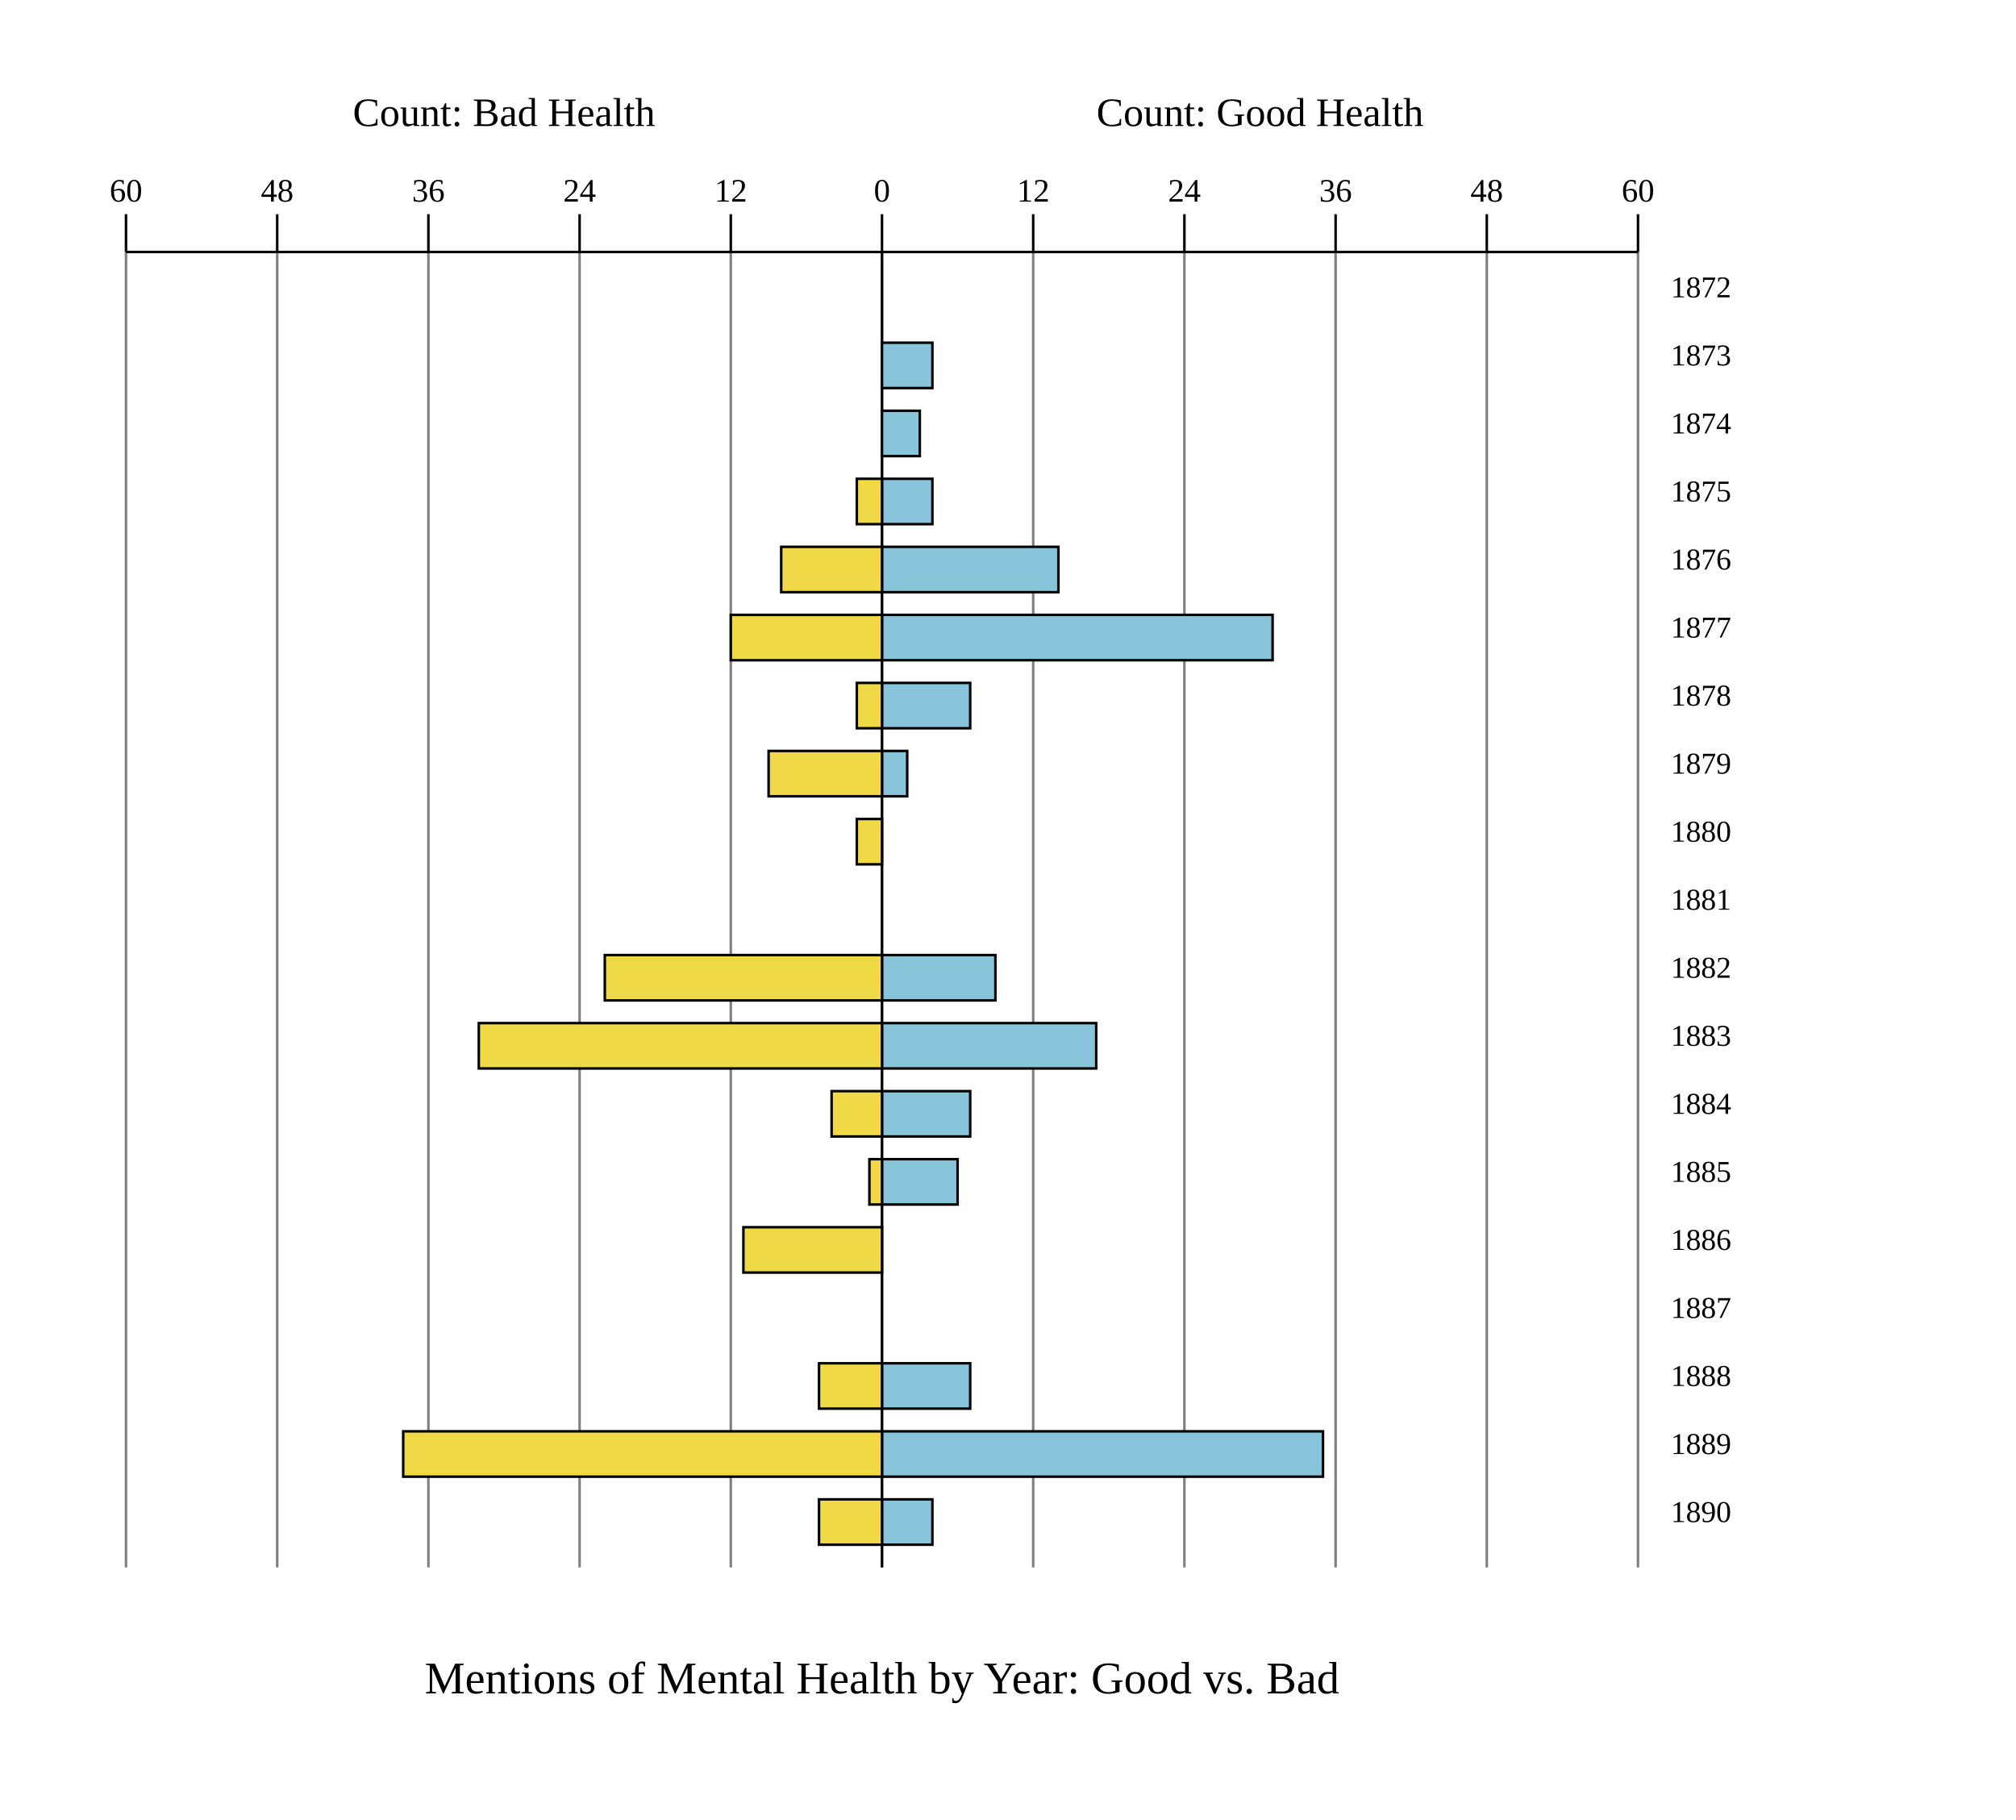
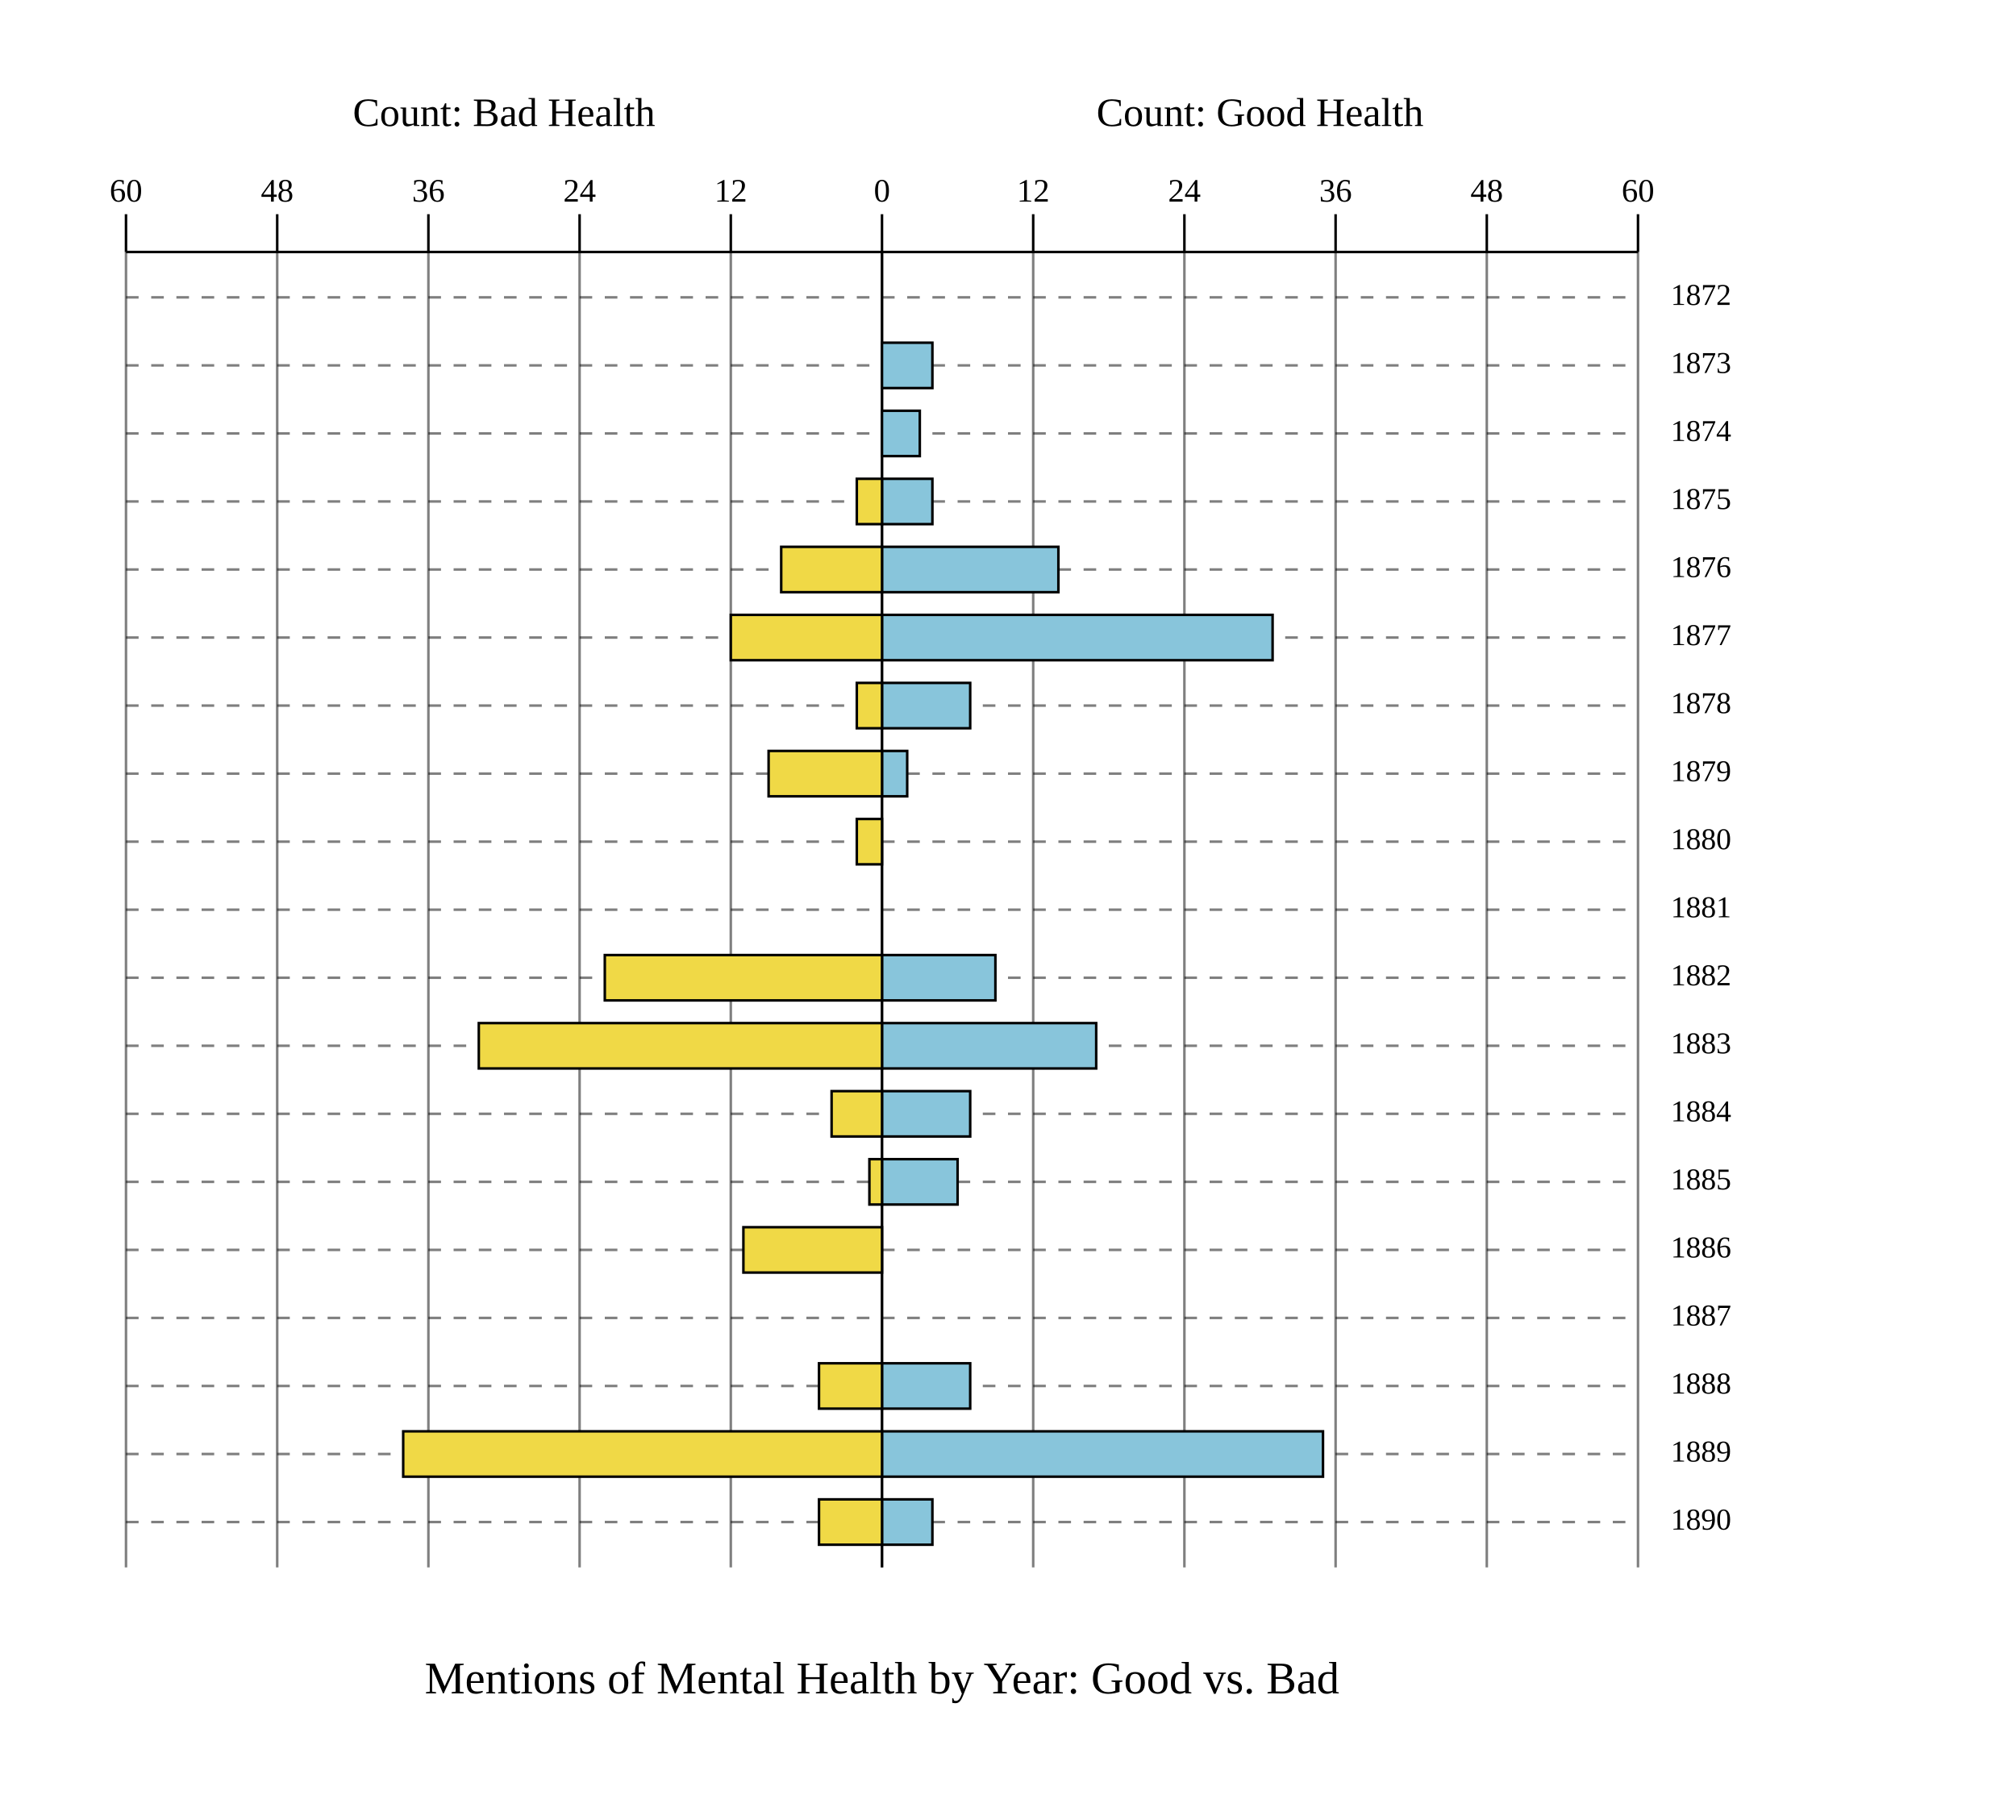
<svg xmlns="http://www.w3.org/2000/svg" height="722" width="800">
  <g transform="translate(350, 100)">
    <line x1="-300" x2="300" y1="0" y2="0" stroke="black" />
    <line x1="0" x2="0" y1="0" y2="522" stroke="black" />
    <text x="150" y="-50" font-size="16" text-anchor="middle" font-weight="300">Count: Good Health</text>
    <text x="-150" y="-50" font-size="16" text-anchor="middle" font-weight="300">Count: Bad Health</text>
    <text x="0" y="572" font-size="18" text-anchor="middle" font-weight="300">Mentions of Mental Health by Year: Good vs. Bad</text>
    <text y="-20" x="0" font-size="13" text-anchor="middle">0</text>
    <line y1="-15" y2="0" x1="0" x2="0" stroke="black" />
    <line y1="0" y2="522" x1="0" x2="0" stroke="black" opacity=".5" />
    <text y="-20" x="60" font-size="13" text-anchor="middle">12</text>
    <line y1="-15" y2="0" x1="60" x2="60" stroke="black" />
    <line y1="0" y2="522" x1="60" x2="60" stroke="black" opacity=".5" />
    <text y="-20" x="120" font-size="13" text-anchor="middle">24</text>
    <line y1="-15" y2="0" x1="120" x2="120" stroke="black" />
    <line y1="0" y2="522" x1="120" x2="120" stroke="black" opacity=".5" />
    <text y="-20" x="180" font-size="13" text-anchor="middle">36</text>
    <line y1="-15" y2="0" x1="180" x2="180" stroke="black" />
    <line y1="0" y2="522" x1="180" x2="180" stroke="black" opacity=".5" />
    <text y="-20" x="240" font-size="13" text-anchor="middle">48</text>
    <line y1="-15" y2="0" x1="240" x2="240" stroke="black" />
    <line y1="0" y2="522" x1="240" x2="240" stroke="black" opacity=".5" />
    <text y="-20" x="300" font-size="13" text-anchor="middle">60</text>
    <line y1="-15" y2="0" x1="300" x2="300" stroke="black" />
    <line y1="0" y2="522" x1="300" x2="300" stroke="black" opacity=".5" />
    <text y="-20" x="-300" font-size="13" text-anchor="middle">60</text>
    <line y1="-15" y2="0" x1="-300" x2="-300" stroke="black" />
    <line y1="0" y2="522" x1="-300" x2="-300" stroke="black" opacity=".5" />
    <text y="-20" x="-240" font-size="13" text-anchor="middle">48</text>
    <line y1="-15" y2="0" x1="-240" x2="-240" stroke="black" />
    <line y1="0" y2="522" x1="-240" x2="-240" stroke="black" opacity=".5" />
    <text y="-20" x="-180" font-size="13" text-anchor="middle">36</text>
    <line y1="-15" y2="0" x1="-180" x2="-180" stroke="black" />
    <line y1="0" y2="522" x1="-180" x2="-180" stroke="black" opacity=".5" />
    <text y="-20" x="-120" font-size="13" text-anchor="middle">24</text>
    <line y1="-15" y2="0" x1="-120" x2="-120" stroke="black" />
    <line y1="0" y2="522" x1="-120" x2="-120" stroke="black" opacity=".5" />
    <text y="-20" x="-60" font-size="13" text-anchor="middle">12</text>
    <line y1="-15" y2="0" x1="-60" x2="-60" stroke="black" />
    <line y1="0" y2="522" x1="-60" x2="-60" stroke="black" opacity=".5" />
+     <line x1="-300" x2="300" y1="18" y2="18" stroke="black" opacity=".5" stroke-dasharray="5,5" />
    <rect x="0" width="0" y="9" height="18" fill="#88c5db" stroke-width="1" stroke="black" />
-     <text x="325" y="18" text-anchor="middle" font-size="12">1872</text>
+     <text x="325" y="21" text-anchor="middle" font-size="12">1872</text>
+     <line x1="-300" x2="300" y1="45" y2="45" stroke="black" opacity=".5" stroke-dasharray="5,5" />
    <rect x="0" width="20" y="36" height="18" fill="#88c5db" stroke-width="1" stroke="black" />
-     <text x="325" y="45" text-anchor="middle" font-size="12">1873</text>
+     <text x="325" y="48" text-anchor="middle" font-size="12">1873</text>
+     <line x1="-300" x2="300" y1="72" y2="72" stroke="black" opacity=".5" stroke-dasharray="5,5" />
    <rect x="0" width="15" y="63" height="18" fill="#88c5db" stroke-width="1" stroke="black" />
-     <text x="325" y="72" text-anchor="middle" font-size="12">1874</text>
+     <text x="325" y="75" text-anchor="middle" font-size="12">1874</text>
+     <line x1="-300" x2="300" y1="99" y2="99" stroke="black" opacity=".5" stroke-dasharray="5,5" />
    <rect x="0" width="20" y="90" height="18" fill="#88c5db" stroke-width="1" stroke="black" />
-     <text x="325" y="99" text-anchor="middle" font-size="12">1875</text>
+     <text x="325" y="102" text-anchor="middle" font-size="12">1875</text>
+     <line x1="-300" x2="300" y1="126" y2="126" stroke="black" opacity=".5" stroke-dasharray="5,5" />
    <rect x="0" width="70" y="117" height="18" fill="#88c5db" stroke-width="1" stroke="black" />
-     <text x="325" y="126" text-anchor="middle" font-size="12">1876</text>
+     <text x="325" y="129" text-anchor="middle" font-size="12">1876</text>
+     <line x1="-300" x2="300" y1="153" y2="153" stroke="black" opacity=".5" stroke-dasharray="5,5" />
    <rect x="0" width="155" y="144" height="18" fill="#88c5db" stroke-width="1" stroke="black" />
-     <text x="325" y="153" text-anchor="middle" font-size="12">1877</text>
+     <text x="325" y="156" text-anchor="middle" font-size="12">1877</text>
+     <line x1="-300" x2="300" y1="180" y2="180" stroke="black" opacity=".5" stroke-dasharray="5,5" />
    <rect x="0" width="35" y="171" height="18" fill="#88c5db" stroke-width="1" stroke="black" />
-     <text x="325" y="180" text-anchor="middle" font-size="12">1878</text>
+     <text x="325" y="183" text-anchor="middle" font-size="12">1878</text>
+     <line x1="-300" x2="300" y1="207" y2="207" stroke="black" opacity=".5" stroke-dasharray="5,5" />
    <rect x="0" width="10" y="198" height="18" fill="#88c5db" stroke-width="1" stroke="black" />
-     <text x="325" y="207" text-anchor="middle" font-size="12">1879</text>
+     <text x="325" y="210" text-anchor="middle" font-size="12">1879</text>
+     <line x1="-300" x2="300" y1="234" y2="234" stroke="black" opacity=".5" stroke-dasharray="5,5" />
    <rect x="0" width="0" y="225" height="18" fill="#88c5db" stroke-width="1" stroke="black" />
-     <text x="325" y="234" text-anchor="middle" font-size="12">1880</text>
+     <text x="325" y="237" text-anchor="middle" font-size="12">1880</text>
+     <line x1="-300" x2="300" y1="261" y2="261" stroke="black" opacity=".5" stroke-dasharray="5,5" />
    <rect x="0" width="0" y="252" height="18" fill="#88c5db" stroke-width="1" stroke="black" />
-     <text x="325" y="261" text-anchor="middle" font-size="12">1881</text>
+     <text x="325" y="264" text-anchor="middle" font-size="12">1881</text>
+     <line x1="-300" x2="300" y1="288" y2="288" stroke="black" opacity=".5" stroke-dasharray="5,5" />
    <rect x="0" width="45" y="279" height="18" fill="#88c5db" stroke-width="1" stroke="black" />
-     <text x="325" y="288" text-anchor="middle" font-size="12">1882</text>
+     <text x="325" y="291" text-anchor="middle" font-size="12">1882</text>
+     <line x1="-300" x2="300" y1="315" y2="315" stroke="black" opacity=".5" stroke-dasharray="5,5" />
    <rect x="0" width="85" y="306" height="18" fill="#88c5db" stroke-width="1" stroke="black" />
-     <text x="325" y="315" text-anchor="middle" font-size="12">1883</text>
+     <text x="325" y="318" text-anchor="middle" font-size="12">1883</text>
+     <line x1="-300" x2="300" y1="342" y2="342" stroke="black" opacity=".5" stroke-dasharray="5,5" />
    <rect x="0" width="35" y="333" height="18" fill="#88c5db" stroke-width="1" stroke="black" />
-     <text x="325" y="342" text-anchor="middle" font-size="12">1884</text>
+     <text x="325" y="345" text-anchor="middle" font-size="12">1884</text>
+     <line x1="-300" x2="300" y1="369" y2="369" stroke="black" opacity=".5" stroke-dasharray="5,5" />
    <rect x="0" width="30" y="360" height="18" fill="#88c5db" stroke-width="1" stroke="black" />
-     <text x="325" y="369" text-anchor="middle" font-size="12">1885</text>
+     <text x="325" y="372" text-anchor="middle" font-size="12">1885</text>
+     <line x1="-300" x2="300" y1="396" y2="396" stroke="black" opacity=".5" stroke-dasharray="5,5" />
    <rect x="0" width="0" y="387" height="18" fill="#88c5db" stroke-width="1" stroke="black" />
-     <text x="325" y="396" text-anchor="middle" font-size="12">1886</text>
+     <text x="325" y="399" text-anchor="middle" font-size="12">1886</text>
+     <line x1="-300" x2="300" y1="423" y2="423" stroke="black" opacity=".5" stroke-dasharray="5,5" />
    <rect x="0" width="0" y="414" height="18" fill="#88c5db" stroke-width="1" stroke="black" />
-     <text x="325" y="423" text-anchor="middle" font-size="12">1887</text>
+     <text x="325" y="426" text-anchor="middle" font-size="12">1887</text>
+     <line x1="-300" x2="300" y1="450" y2="450" stroke="black" opacity=".5" stroke-dasharray="5,5" />
    <rect x="0" width="35" y="441" height="18" fill="#88c5db" stroke-width="1" stroke="black" />
-     <text x="325" y="450" text-anchor="middle" font-size="12">1888</text>
+     <text x="325" y="453" text-anchor="middle" font-size="12">1888</text>
+     <line x1="-300" x2="300" y1="477" y2="477" stroke="black" opacity=".5" stroke-dasharray="5,5" />
    <rect x="0" width="175" y="468" height="18" fill="#88c5db" stroke-width="1" stroke="black" />
-     <text x="325" y="477" text-anchor="middle" font-size="12">1889</text>
+     <text x="325" y="480" text-anchor="middle" font-size="12">1889</text>
+     <line x1="-300" x2="300" y1="504" y2="504" stroke="black" opacity=".5" stroke-dasharray="5,5" />
    <rect x="0" width="20" y="495" height="18" fill="#88c5db" stroke-width="1" stroke="black" />
-     <text x="325" y="504" text-anchor="middle" font-size="12">1890</text>
+     <text x="325" y="507" text-anchor="middle" font-size="12">1890</text>
    <rect x="-0" width="0" y="9" height="18" fill="#f0d946" stroke-width="1" stroke="black" />
    <rect x="-0" width="0" y="36" height="18" fill="#f0d946" stroke-width="1" stroke="black" />
    <rect x="-0" width="0" y="63" height="18" fill="#f0d946" stroke-width="1" stroke="black" />
    <rect x="-10" width="10" y="90" height="18" fill="#f0d946" stroke-width="1" stroke="black" />
    <rect x="-40" width="40" y="117" height="18" fill="#f0d946" stroke-width="1" stroke="black" />
    <rect x="-60" width="60" y="144" height="18" fill="#f0d946" stroke-width="1" stroke="black" />
    <rect x="-10" width="10" y="171" height="18" fill="#f0d946" stroke-width="1" stroke="black" />
    <rect x="-45" width="45" y="198" height="18" fill="#f0d946" stroke-width="1" stroke="black" />
    <rect x="-10" width="10" y="225" height="18" fill="#f0d946" stroke-width="1" stroke="black" />
    <rect x="-0" width="0" y="252" height="18" fill="#f0d946" stroke-width="1" stroke="black" />
    <rect x="-110" width="110" y="279" height="18" fill="#f0d946" stroke-width="1" stroke="black" />
    <rect x="-160" width="160" y="306" height="18" fill="#f0d946" stroke-width="1" stroke="black" />
    <rect x="-20" width="20" y="333" height="18" fill="#f0d946" stroke-width="1" stroke="black" />
    <rect x="-5" width="5" y="360" height="18" fill="#f0d946" stroke-width="1" stroke="black" />
    <rect x="-55" width="55" y="387" height="18" fill="#f0d946" stroke-width="1" stroke="black" />
    <rect x="-0" width="0" y="414" height="18" fill="#f0d946" stroke-width="1" stroke="black" />
    <rect x="-25" width="25" y="441" height="18" fill="#f0d946" stroke-width="1" stroke="black" />
    <rect x="-190" width="190" y="468" height="18" fill="#f0d946" stroke-width="1" stroke="black" />
    <rect x="-25" width="25" y="495" height="18" fill="#f0d946" stroke-width="1" stroke="black" />
  </g>
</svg>
